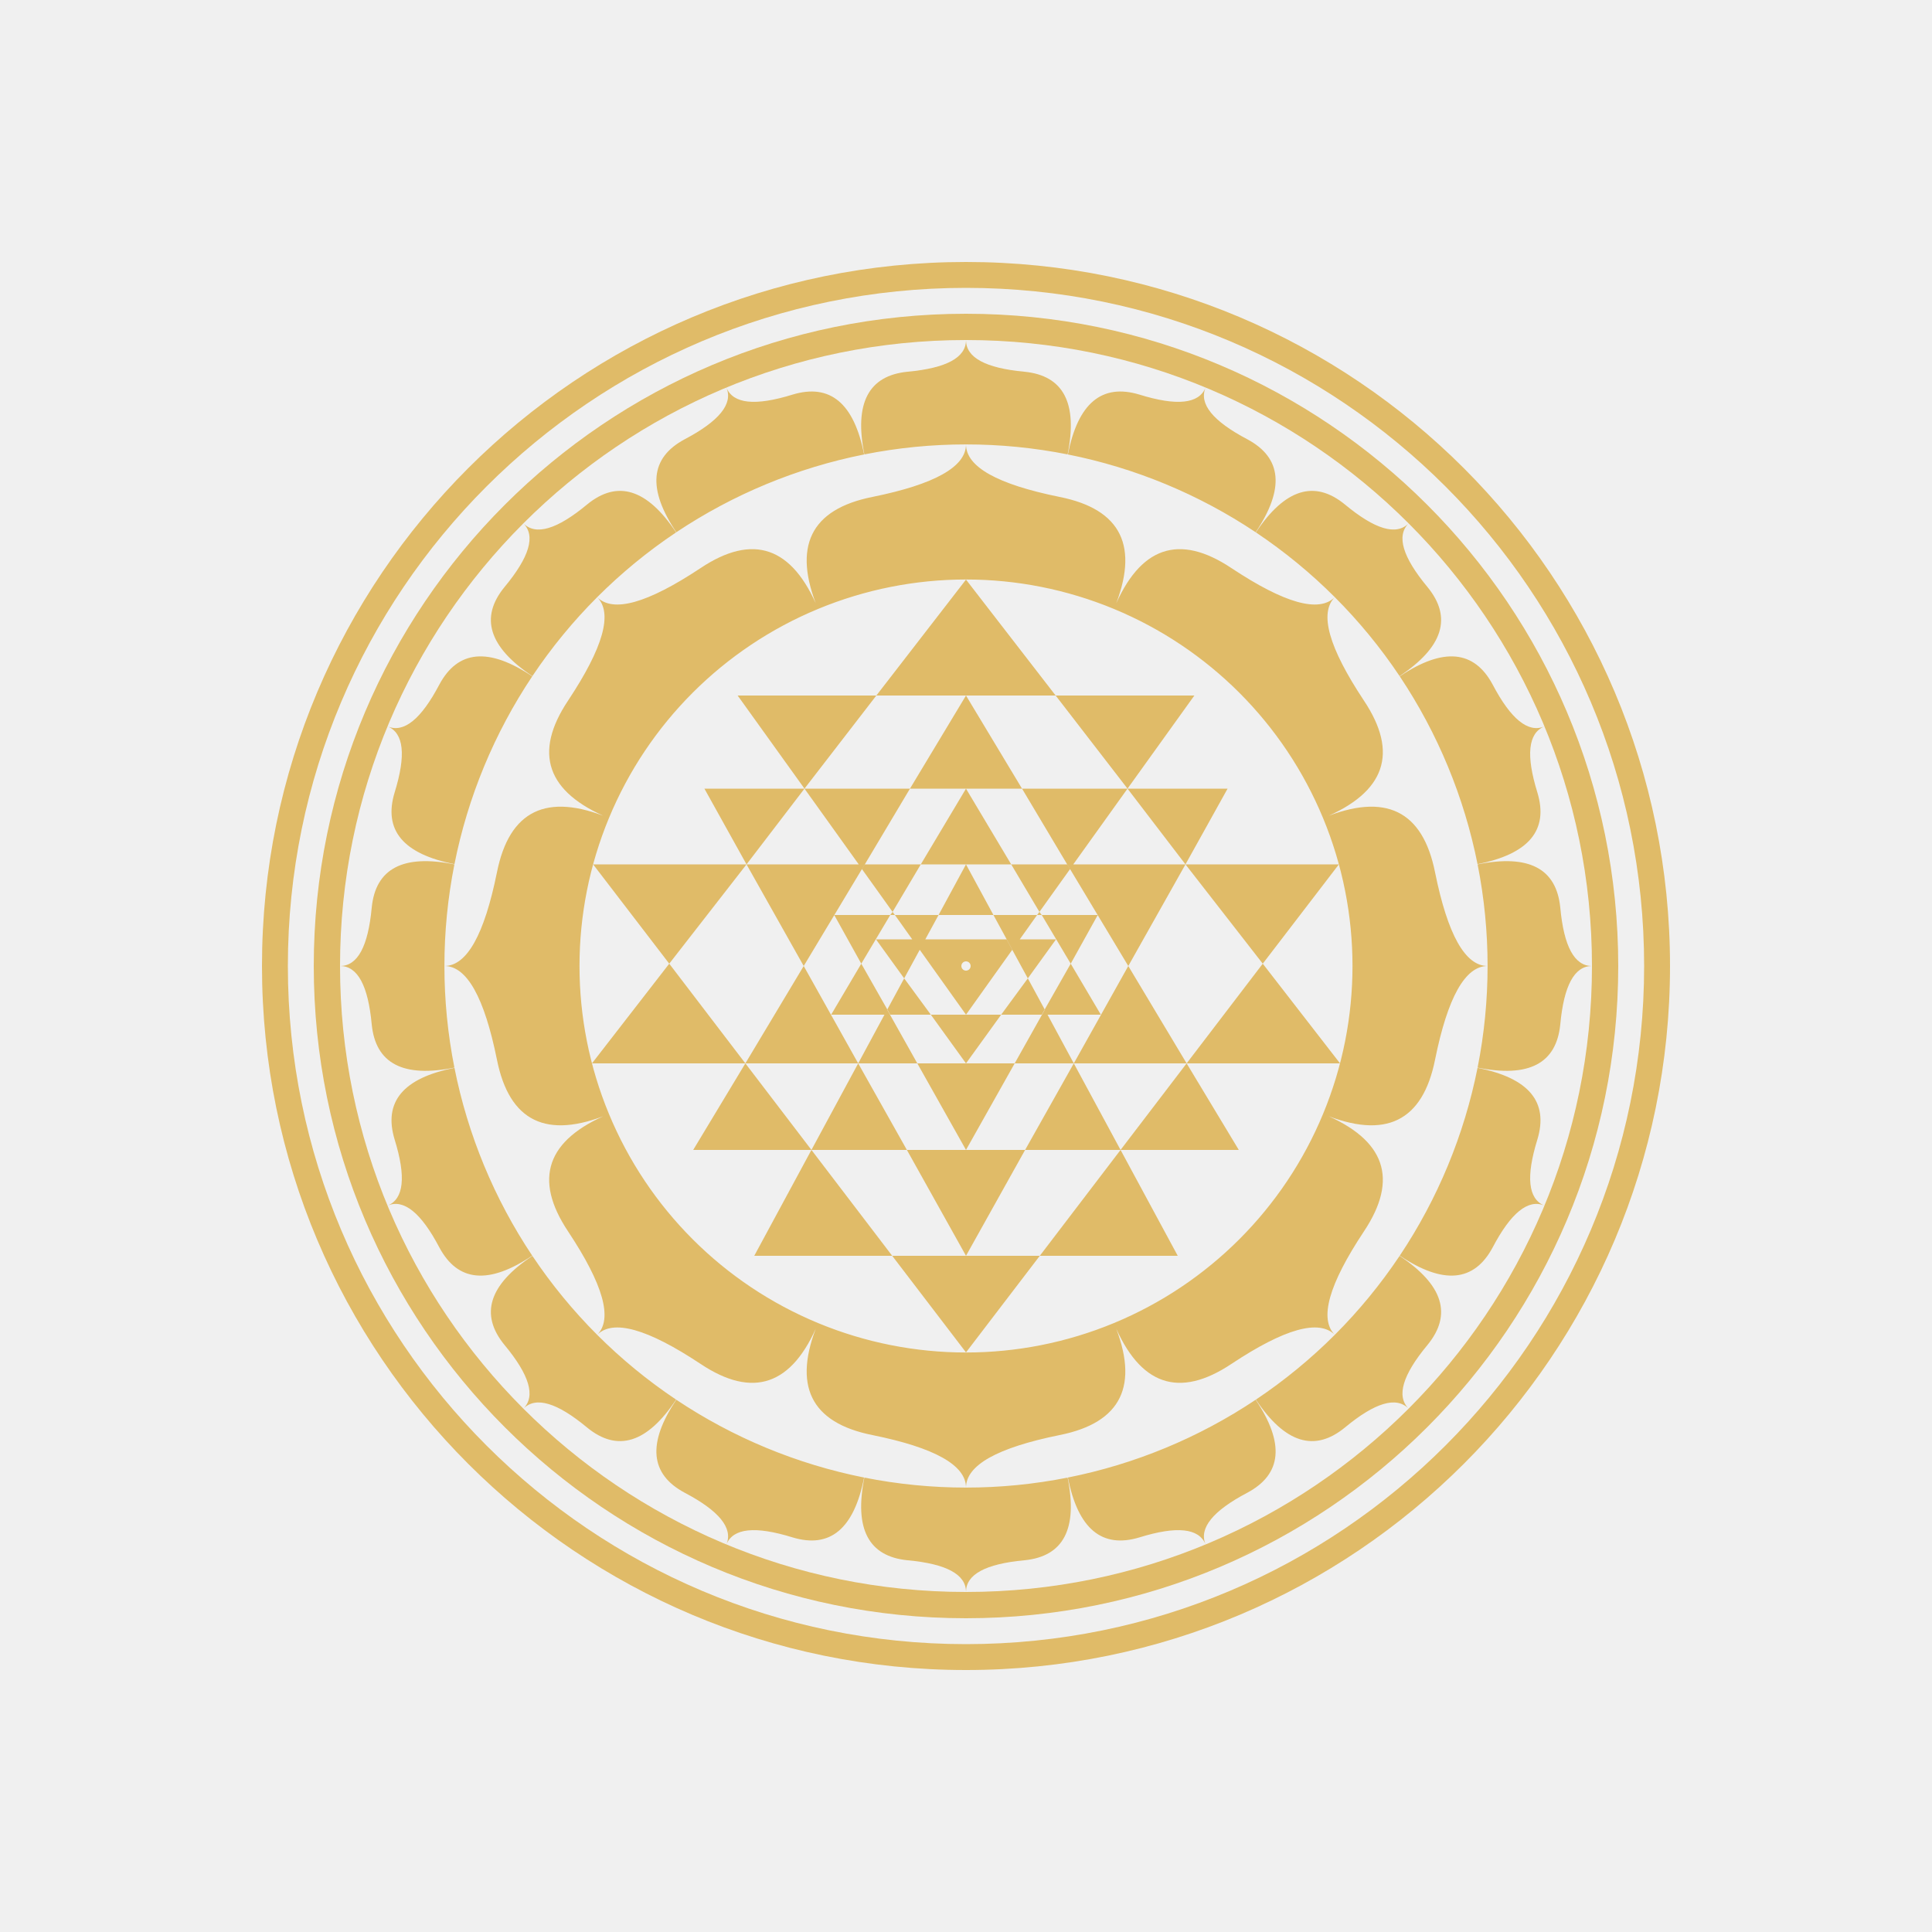
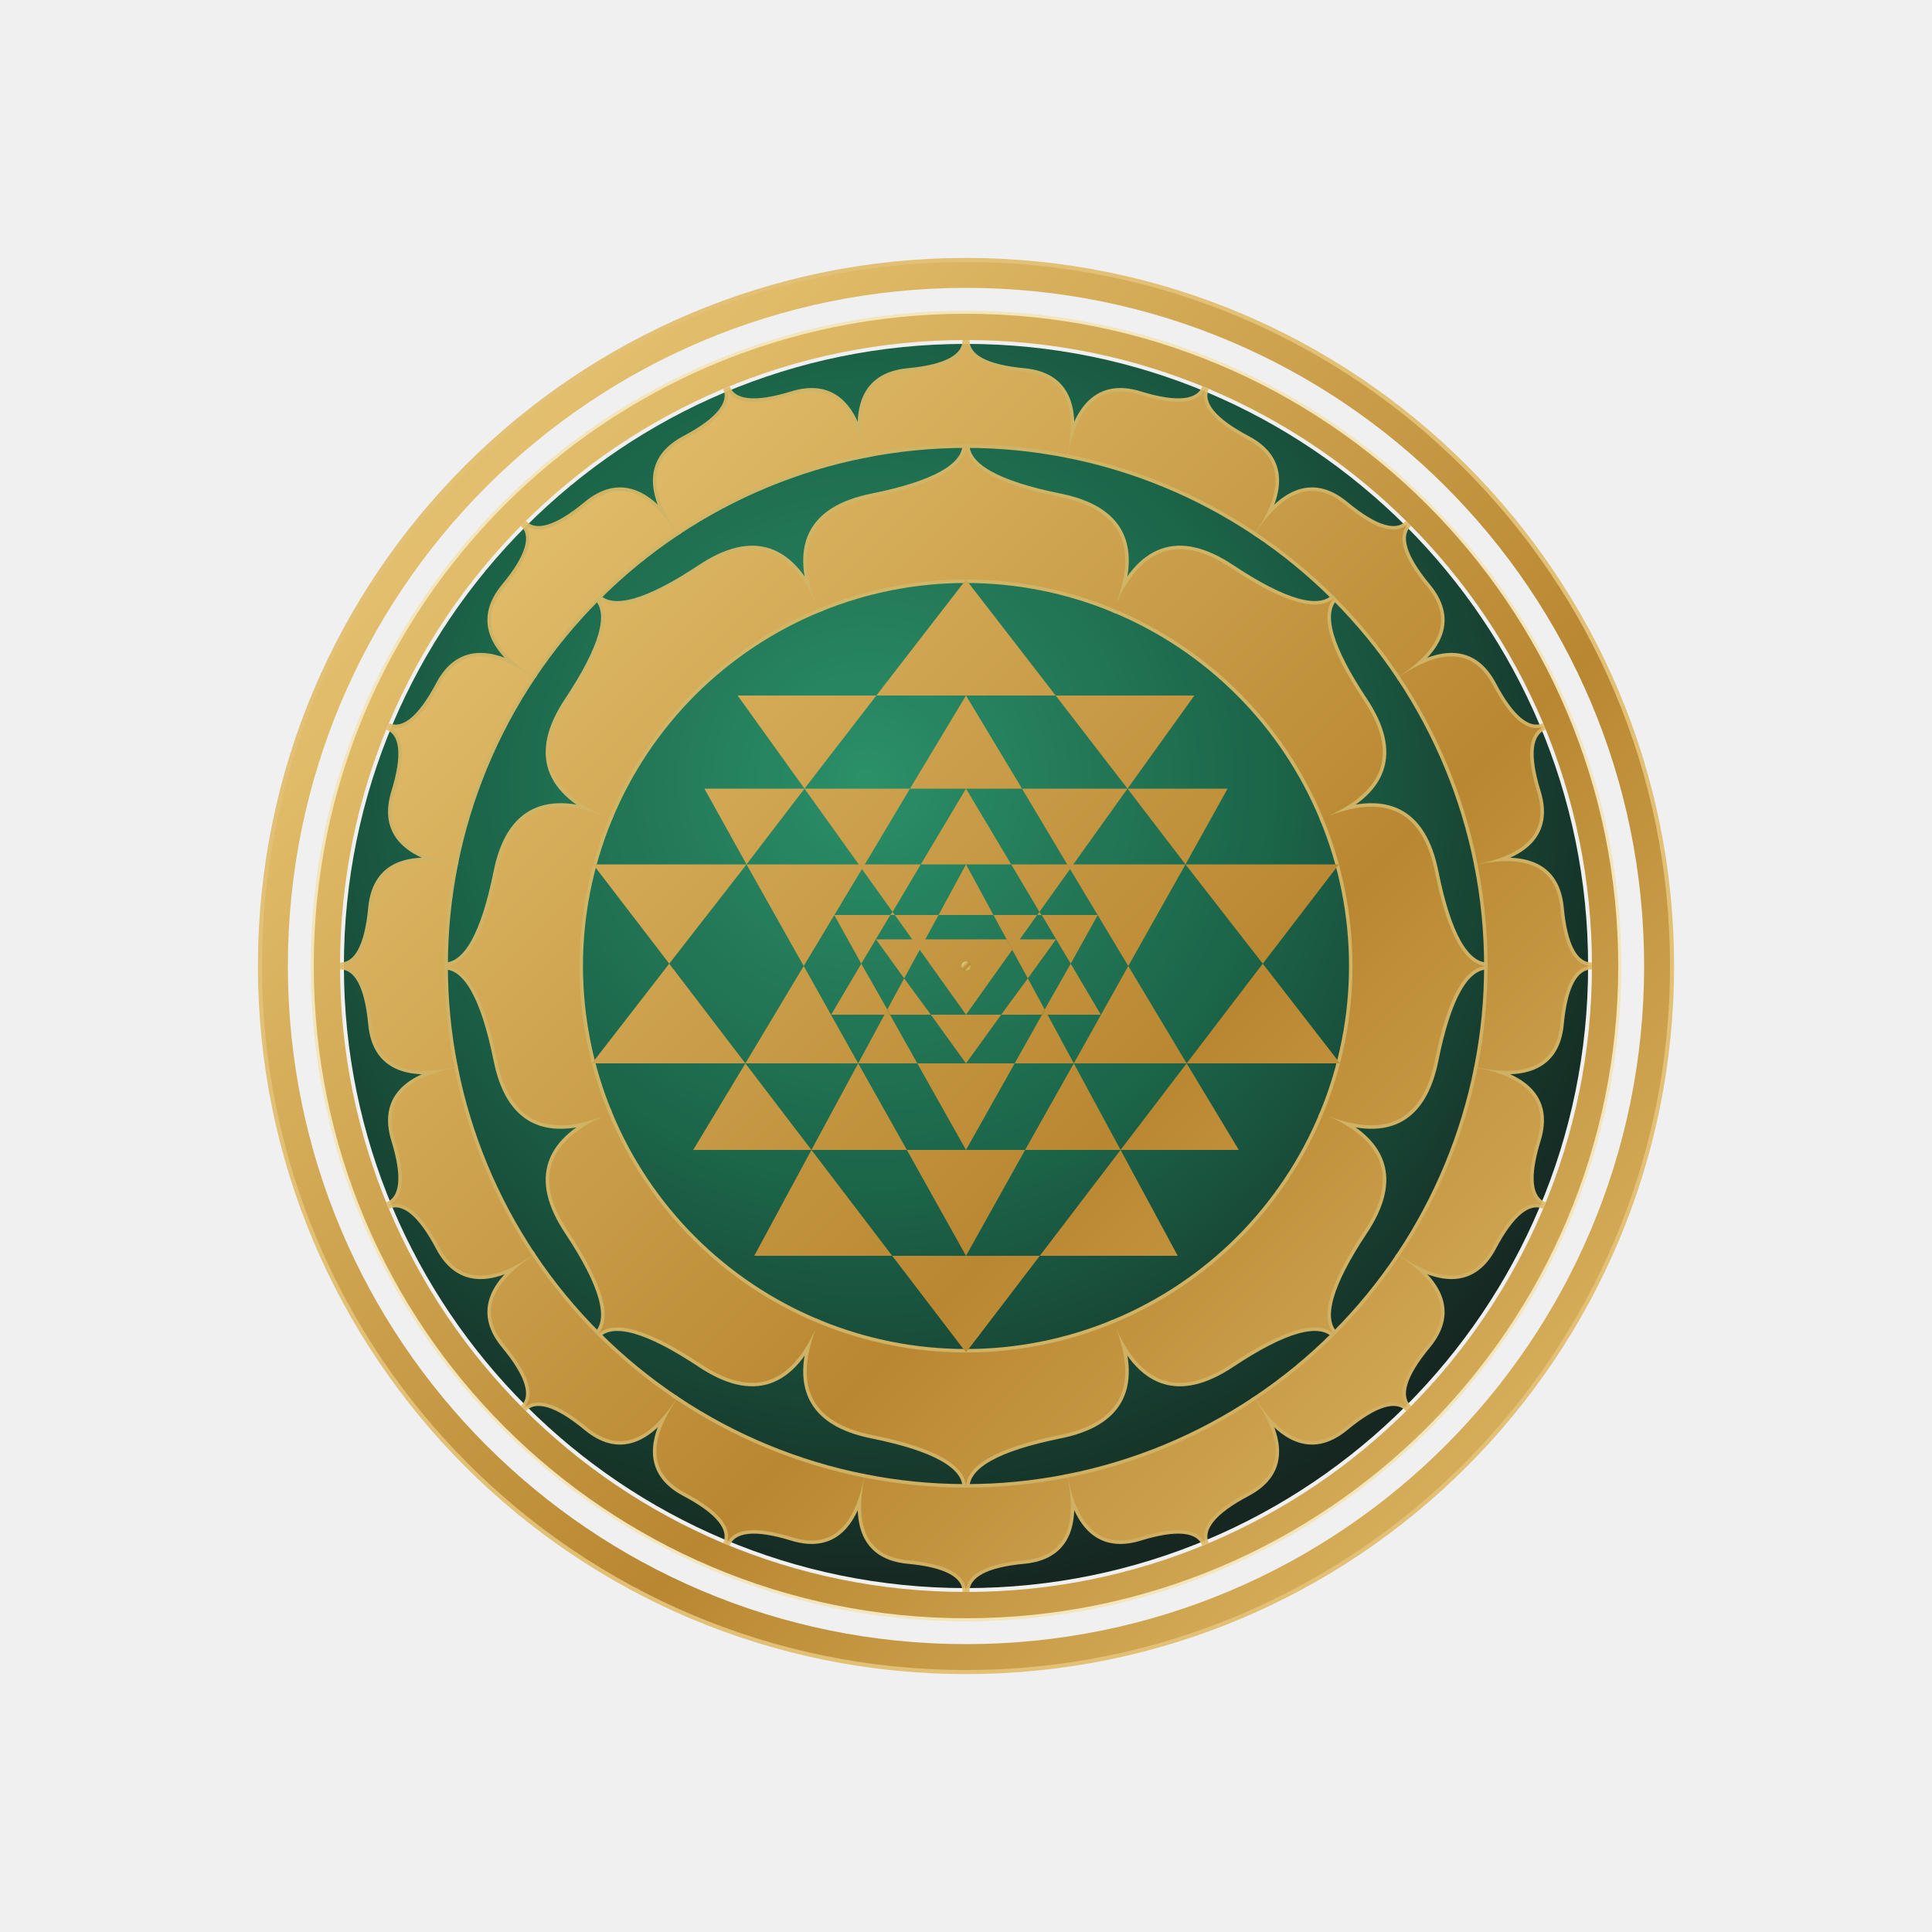
<svg xmlns="http://www.w3.org/2000/svg" xmlns:xlink="http://www.w3.org/1999/xlink" viewBox="-2.5 -2.5 5 5" width="8in" height="8in">
  <style type="text/css">
	
		.wht
		{stroke:none;fill:#ffffff;}
		.blk
		{stroke:none;fill:#000000;}
		.gold
- 		{stroke:none;fill:#e0bb68;}
+ 		{stroke:none;fill:url(#goldMetal);}
		.mag
		{stroke:none;fill:#ff00ff;}
		.yel
		{stroke:none;fill:#ffff00;}
		.cyn
		{stroke:none;fill:#00ffff;}
		.org
		{stroke:none;fill:#ff8000;}
		.red
		{stroke:none;fill:#ff0000;}
		.rad1
		{fill:url(#radial1);}
		.rad2
		{fill:url(#radial2);}
		.rad3
		{fill:url(#radial3);}
		.rad4
		{fill:url(#radial4);}
		.rad5
		{fill:url(#radial5);}
	
	</style>
  <defs>
+     <radialGradient id="emeraldCore" cx="42%" cy="35%" r="70%">
+       <stop offset="0%" stop-color="#1f8a60" />
+       <stop offset="48%" stop-color="#0e5b3e" />
+       <stop offset="100%" stop-color="#07130f" />
+     </radialGradient>
+     <linearGradient id="emeraldPetal" x1="0%" y1="0%" x2="100%" y2="100%">
+       <stop offset="0%" stop-color="#164b37" />
+       <stop offset="50%" stop-color="#0e5b3e" />
+       <stop offset="100%" stop-color="#07130f" />
+     </linearGradient>
+     <linearGradient id="goldMetal" x1="0%" y1="0%" x2="100%" y2="100%">
+       <stop offset="0%" stop-color="#f4dea0" />
+       <stop offset="28%" stop-color="#e0bb68" />
+       <stop offset="58%" stop-color="#b98731" />
+       <stop offset="82%" stop-color="#e0bb68" />
+       <stop offset="100%" stop-color="#fff0ba" />
+     </linearGradient>
    <radialGradient id="radial1">
      <stop offset="0%" stop-color="#00ffff" />
      <stop offset="100%" stop-color="#ff00ff" />
    </radialGradient>
    <radialGradient id="radial2">
      <stop offset="0%" stop-color="#ff0000" />
      <stop offset="100%" stop-color="#ffff00" />
    </radialGradient>
    <radialGradient id="radial3">
      <stop offset="0%" stop-color="#ff0000" />
      <stop offset="100%" stop-color="#ffff00" />
    </radialGradient>
    <radialGradient id="radial4">
      <stop offset="0%" stop-color="#ffff00" />
      <stop offset="100%" stop-color="#ff8000" />
    </radialGradient>
    <radialGradient id="radial5">
      <stop offset="0%" stop-color="#00ffff" />
      <stop offset="100%" stop-color="#ffff00" />
    </radialGradient>
    <path id="smallpetal" d="    M -0.263 -1.324    Q -0.303 -1.523 -0.151 -1.538    Q -0.000 -1.552 -0.000 -1.620    Q +0.000 -1.552 +0.151 -1.538    Q +0.303 -1.523 +0.263 -1.324    A 1.350 1.350 0 0,0 -0.263 -1.324   " />
    <path id="largepetal" d="    M -0.383 -0.924    Q -0.483 -1.166 -0.242 -1.214    Q -0.000 -1.263 -0.000 -1.350    Q +0.000 -1.263 +0.242 -1.214    Q +0.483 -1.166 +0.383 -0.924    A 1.000 1.000 0 0,0 -0.383 -0.924   " />
    <clipPath id="outer">
      <use xlink:href="#smallpetal" transform="rotate(  0.0)" />
      <use xlink:href="#smallpetal" transform="rotate( 22.5)" />
      <use xlink:href="#smallpetal" transform="rotate( 45.0)" />
      <use xlink:href="#smallpetal" transform="rotate( 67.5)" />
      <use xlink:href="#smallpetal" transform="rotate( 90.0)" />
      <use xlink:href="#smallpetal" transform="rotate(112.5)" />
      <use xlink:href="#smallpetal" transform="rotate(135.0)" />
      <use xlink:href="#smallpetal" transform="rotate(157.5)" />
      <use xlink:href="#smallpetal" transform="rotate(180.0)" />
      <use xlink:href="#smallpetal" transform="rotate(202.5)" />
      <use xlink:href="#smallpetal" transform="rotate(225.0)" />
      <use xlink:href="#smallpetal" transform="rotate(247.5)" />
      <use xlink:href="#smallpetal" transform="rotate(270.0)" />
      <use xlink:href="#smallpetal" transform="rotate(292.5)" />
      <use xlink:href="#smallpetal" transform="rotate(315.0)" />
      <use xlink:href="#smallpetal" transform="rotate(337.5)" />
      <use xlink:href="#largepetal" transform="rotate(  0.0)" />
      <use xlink:href="#largepetal" transform="rotate( 45.0)" />
      <use xlink:href="#largepetal" transform="rotate( 90.0)" />
      <use xlink:href="#largepetal" transform="rotate(135.0)" />
      <use xlink:href="#largepetal" transform="rotate(180.0)" />
      <use xlink:href="#largepetal" transform="rotate(225.0)" />
      <use xlink:href="#largepetal" transform="rotate(270.0)" />
      <use xlink:href="#largepetal" transform="rotate(315.0)" />
    </clipPath>
    <clipPath id="inner">
      <path d="     M +0.000 -1.000 L -0.232 -0.700 L +0.232 -0.700      M +0.232 -0.700 L +0.591 -0.700 L +0.418 -0.459     M -0.232 -0.700 L -0.591 -0.700 L -0.418 -0.459     M -0.000 -0.700 L +0.145 -0.459 L -0.145 -0.459      M +0.418 -0.459 L +0.677 -0.459 L +0.568 -0.263     M -0.418 -0.459 L -0.677 -0.459 L -0.568 -0.263     M +0.145 -0.459 L +0.418 -0.459 L +0.269 -0.251     M -0.145 -0.459 L -0.418 -0.459 L -0.269 -0.251     M +0.000 -0.459 L +0.117 -0.263 L -0.117 -0.263      M +0.568 -0.263 L +0.965 -0.263 L +0.768 -0.006     M -0.568 -0.263 L -0.965 -0.263 L -0.768 -0.006     M +0.568 -0.263 L +0.262 -0.263 L +0.420 -0.000     M -0.568 -0.263 L -0.262 -0.263 L -0.420 -0.000     M +0.278 -0.263 L +0.117 -0.263 L +0.190 -0.140     M -0.278 -0.263 L -0.117 -0.263 L -0.190 -0.140     M +0.000 -0.263 L +0.071 -0.132 L -0.071 -0.132      M +0.341,-0.132 L +0.196,-0.132 L +0.271,-0.006     M -0.341,-0.132 L -0.196,-0.132 L -0.271,-0.006     M +0.190,-0.140 L +0.196,-0.132 L +0.184,-0.132     M -0.190,-0.140 L -0.196,-0.132 L -0.184,-0.132     M +0.071,-0.132 L +0.120,-0.042 L +0.184,-0.132     M -0.071,-0.132 L -0.120,-0.042 L -0.184,-0.132        M +0.233,-0.069 L +0.105,-0.069 L +0.160,+0.032     M -0.233,-0.069 L -0.105,-0.069 L -0.160,+0.032     M +0.139,-0.069 L +0.000,+0.126 L -0.139,-0.069     M +0.211,+0.126 L +0.091,+0.126 L +0.160,+0.032     M -0.211,+0.126 L -0.091,+0.126 L -0.160,+0.032      M +0.271,-0.006 L +0.196,+0.126 L +0.349,+0.126     M -0.271,-0.006 L -0.196,+0.126 L -0.349,+0.126      M +0.204,+0.113 L +0.279,+0.252 L +0.126,+0.252     M -0.204,+0.113 L -0.279,+0.252 L -0.126,+0.252     M +0.091,+0.126 L +0.000,+0.252 L -0.091,+0.126      M +0.768,-0.006 L +0.968,+0.252 L +0.571,+0.252     M -0.768,-0.006 L -0.968,+0.252 L -0.571,+0.252     M +0.420,-0.000 L +0.279,+0.252 L +0.571,+0.252     M -0.420,-0.000 L -0.279,+0.252 L -0.571,+0.252      M +0.571,+0.252 L +0.706,+0.476 L +0.400,+0.476     M -0.571,+0.252 L -0.706,+0.476 L -0.400,+0.476     M +0.279,+0.252 L +0.153,+0.476 L +0.400,+0.476     M -0.279,+0.252 L -0.153,+0.476 L -0.400,+0.476     M +0.126,+0.252 L -0.126,+0.252 L +0.000,+0.476      M +0.191,+0.750 L +0.548,+0.750 L +0.400,+0.476     M -0.191,+0.750 L -0.548,+0.750 L -0.400,+0.476     M +0.000,+0.750 L -0.153,+0.476 L +0.153,+0.476      M +0.191,+0.750 L -0.191,+0.750 L +0.000,+1.000    " />
    </clipPath>
    <clipPath id="outermagentaframe">
      <path class="rad3" d="     M -1.890,-1.890 L -0.383,-1.890 L -0.383,-2.160 L +0.383,-2.160 L +0.383,-1.890     L +1.890,-1.890 L +1.890,-0.383 L +2.160,-0.383 L +2.160,+0.383 L +1.890,+0.383     L +1.890,+1.890 L +0.383,+1.890 L +0.383,+2.160 L -0.383,+2.160 L -0.383,+1.890     L -1.890,+1.890 L -1.890,+0.383 L -2.160,+0.383 L -2.160,-0.383 L -1.890,-0.383    " />
      <path d="     M +1.958,-1.958 L +2.025,-2.025 L +2.025,-0.518 L +1.958,-0.450     M +1.958,+1.958 L +2.025,+2.025 L +2.025,+0.518 L +1.958,+0.450     M -1.958,+1.958 L -2.025,+2.025 L -2.025,+0.518 L -1.958,+0.450     M -1.958,-1.958 L -2.025,-2.025 L -2.025,-0.518 L -1.958,-0.450      M +1.958,-1.958 L +2.025,-2.025 L +0.518,-2.025 L +0.450,-1.958     M +1.958,+1.958 L +2.025,+2.025 L +0.518,+2.025 L +0.450,+1.958     M -1.958,-1.958 L -2.025,-2.025 L -0.518,-2.025 L -0.450,-1.958     M -1.958,+1.958 L -2.025,+2.025 L -0.518,+2.025 L -0.450,+1.958      M +1.958,-0.450 L +2.025,-0.518 L +2.295,-0.518 L +2.228,-0.450     M +1.958,+0.450 L +2.025,+0.518 L +2.295,+0.518 L +2.228,+0.450     M -1.958,-0.450 L -2.025,-0.518 L -2.295,-0.518 L -2.228,-0.450     M -1.958,+0.450 L -2.025,+0.518 L -2.295,+0.518 L -2.228,+0.450      M +0.450,-1.958 L +0.518,-2.025 L +0.518,-2.295 L +0.450,-2.228     M +0.450,+1.958 L +0.518,+2.025 L +0.518,+2.295 L +0.450,+2.228     M -0.450,-1.958 L -0.518,-2.025 L -0.518,-2.295 L -0.450,-2.228     M -0.450,+1.958 L -0.518,+2.025 L -0.518,+2.295 L -0.450,+2.228      M +2.228,-0.450 L +2.295,-0.518 L +2.295,+0.518 L +2.228,+0.450     M -2.228,-0.450 L -2.295,-0.518 L -2.295,+0.518 L -2.228,+0.450      M +0.450,-2.228 L +0.518,-2.295 L -0.518,-2.295 L -0.450,-2.228     M +0.450,+2.228 L +0.518,+2.295 L -0.518,+2.295 L -0.450,+2.228    " />
    </clipPath>
    <clipPath id="outeryellowframe">
      <path d="     M +1.890,-1.890 L +1.957,-1.957 L +1.957,-0.450 L +1.890,-0.383     M -1.890,-1.890 L -1.957,-1.957 L -1.957,-0.450 L -1.890,-0.383     M +1.890,+1.890 L +1.957,+1.957 L +1.957,+0.450 L +1.890,+0.383     M -1.890,+1.890 L -1.957,+1.957 L -1.957,+0.450 L -1.890,+0.383      M +1.890,-1.890 L +1.957,-1.957 L +0.450,-1.957 L +0.383,-1.890     M -1.890,-1.890 L -1.957,-1.957 L -0.450,-1.957 L -0.383,-1.890     M +1.890,+1.890 L +1.957,+1.957 L +0.450,+1.957 L +0.383,+1.890     M -1.890,+1.890 L -1.957,+1.957 L -0.450,+1.957 L -0.383,+1.890      M +0.383,-2.160 L +0.450,-2.227 L +0.450,-1.957 L +0.383,-1.890     M +0.383,+2.160 L +0.450,+2.227 L +0.450,+1.957 L +0.383,+1.890     M -0.383,-2.160 L -0.450,-2.227 L -0.450,-1.957 L -0.383,-1.890     M -0.383,+2.160 L -0.450,+2.227 L -0.450,+1.957 L -0.383,+1.890      M -0.450,-2.227 L -0.383,-2.160 L +0.383,-2.160 L +0.450,-2.227     M -0.450,+2.227 L -0.383,+2.160 L +0.383,+2.160 L +0.450,+2.227      M +1.890,-0.383 L +1.958,-0.450 L +2.228,-0.450 L +2.160,-0.383     M +1.890,+0.383 L +1.958,+0.450 L +2.228,+0.450 L +2.160,+0.383     M -1.890,-0.383 L -1.958,-0.450 L -2.228,-0.450 L -2.160,-0.383     M -1.890,+0.383 L -1.958,+0.450 L -2.228,+0.450 L -2.160,+0.383      M +2.160,+0.383 L +2.228,+0.450 L +2.228,-0.450 L +2.160,-0.383     M -2.160,+0.383 L -2.228,+0.450 L -2.228,-0.450 L -2.160,-0.383    " />
      <path d="     M +2.025,-2.025 L +2.093,-2.093 L +2.093,-0.585 L +2.025,-0.518     M +2.025,+2.025 L +2.093,+2.093 L +2.093,+0.585 L +2.025,+0.518     M -2.025,-2.025 L -2.093,-2.093 L -2.093,-0.585 L -2.025,-0.518     M -2.025,+2.025 L -2.093,+2.093 L -2.093,+0.585 L -2.025,+0.518      M +2.025,-2.025 L +2.093,-2.093 L +0.585,-2.093 L +0.518,-2.025     M +2.025,+2.025 L +2.093,+2.093 L +0.585,+2.093 L +0.518,+2.025     M -2.025,-2.025 L -2.093,-2.093 L -0.585,-2.093 L -0.518,-2.025     M -2.025,+2.025 L -2.093,+2.093 L -0.585,+2.093 L -0.518,+2.025      M +0.518,-2.295 L +0.585,-2.363 L +0.585,-2.093 L +0.518,-2.025     M +0.518,+2.295 L +0.585,+2.363 L +0.585,+2.093 L +0.518,+2.025     M -0.518,-2.295 L -0.585,-2.363 L -0.585,-2.093 L -0.518,-2.025     M -0.518,+2.295 L -0.585,+2.363 L -0.585,+2.093 L -0.518,+2.025      M +2.295,-0.518 L +2.363,-0.585 L +2.093,-0.585 L +2.025,-0.518     M +2.295,+0.518 L +2.363,+0.585 L +2.093,+0.585 L +2.025,+0.518     M -2.295,-0.518 L -2.363,-0.585 L -2.093,-0.585 L -2.025,-0.518     M -2.295,+0.518 L -2.363,+0.585 L -2.093,+0.585 L -2.025,+0.518      M +2.295,-0.518 L +2.363,-0.585 L +2.363,+0.585 L +2.295,+0.518     M -2.295,-0.518 L -2.363,-0.585 L -2.363,+0.585 L -2.295,+0.518      M +0.518,-2.295 L +0.585,-2.363 L -0.585,-2.363 L -0.518,-2.295     M +0.518,+2.295 L +0.585,+2.363 L -0.585,+2.363 L -0.518,+2.295    " />
    </clipPath>
    <clipPath id="c1">
      <circle cx="0" cy="0" r="1.822" />
    </clipPath>
    <clipPath id="c2">
      <circle cx="0" cy="0" r="1.755" />
    </clipPath>
    <clipPath id="c3">
      <circle cx="0" cy="0" r="1.688" />
    </clipPath>
    <clipPath id="c4">
      <circle cx="0" cy="0" r="1.620" />
    </clipPath>
    <clipPath id="c5">
      <circle cx="0" cy="0" r="0.012" />
    </clipPath>
    <mask id="sri">
      <rect class="blk" x="-2.500" y="-2.500" width="5.000" height="5.000" />
      <circle class="wht" cx="0" cy="0" r="2.363" clip-path="url(#c1)" />
      <circle class="blk" cx="0" cy="0" r="2.363" clip-path="url(#c2)" />
      <circle class="wht" cx="0" cy="0" r="2.363" clip-path="url(#c3)" />
      <circle class="blk" cx="0" cy="0" r="2.363" clip-path="url(#c4)" />
      <circle class="wht" cx="0" cy="0" r="2.363" clip-path="url(#outer)" />
      <circle class="wht" cx="0" cy="0" r="1.000" clip-path="url(#inner)" />
      <circle class="blk" cx="0" cy="0" r="2.363" clip-path="url(#c5)" />
    </mask>
  </defs>
+   <circle cx="0" cy="0" r="1.61" fill="url(#emeraldCore)" opacity="0.94" />
+   <g fill="url(#emeraldPetal)" stroke="#e0bb68" stroke-width="0.018" opacity="0.92">
+     <use xlink:href="#smallpetal" transform="rotate(0)" />
+     <use xlink:href="#smallpetal" transform="rotate(22.5)" />
+     <use xlink:href="#smallpetal" transform="rotate(45)" />
+     <use xlink:href="#smallpetal" transform="rotate(67.5)" />
+     <use xlink:href="#smallpetal" transform="rotate(90)" />
+     <use xlink:href="#smallpetal" transform="rotate(112.5)" />
+     <use xlink:href="#smallpetal" transform="rotate(135)" />
+     <use xlink:href="#smallpetal" transform="rotate(157.5)" />
+     <use xlink:href="#smallpetal" transform="rotate(180)" />
+     <use xlink:href="#smallpetal" transform="rotate(202.5)" />
+     <use xlink:href="#smallpetal" transform="rotate(225)" />
+     <use xlink:href="#smallpetal" transform="rotate(247.5)" />
+     <use xlink:href="#smallpetal" transform="rotate(270)" />
+     <use xlink:href="#smallpetal" transform="rotate(292.5)" />
+     <use xlink:href="#smallpetal" transform="rotate(315)" />
+     <use xlink:href="#smallpetal" transform="rotate(337.5)" />
+     <use xlink:href="#largepetal" transform="rotate(0)" />
+     <use xlink:href="#largepetal" transform="rotate(45)" />
+     <use xlink:href="#largepetal" transform="rotate(90)" />
+     <use xlink:href="#largepetal" transform="rotate(135)" />
+     <use xlink:href="#largepetal" transform="rotate(180)" />
+     <use xlink:href="#largepetal" transform="rotate(225)" />
+     <use xlink:href="#largepetal" transform="rotate(270)" />
+     <use xlink:href="#largepetal" transform="rotate(315)" />
+   </g>
+   <circle cx="0" cy="0" r="1.82" fill="none" stroke="#e0bb68" stroke-width="0.025" opacity="0.9" />
+   <circle cx="0" cy="0" r="1.69" fill="none" stroke="#f4dea0" stroke-width="0.012" opacity="0.65" />
  <rect class="gold" x="-2.500" y="-2.500" width="5.000" height="5.000" mask="url(#sri)" />
+   <circle cx="0" cy="0" r="0.012" fill="url(#goldMetal)" />
</svg>
